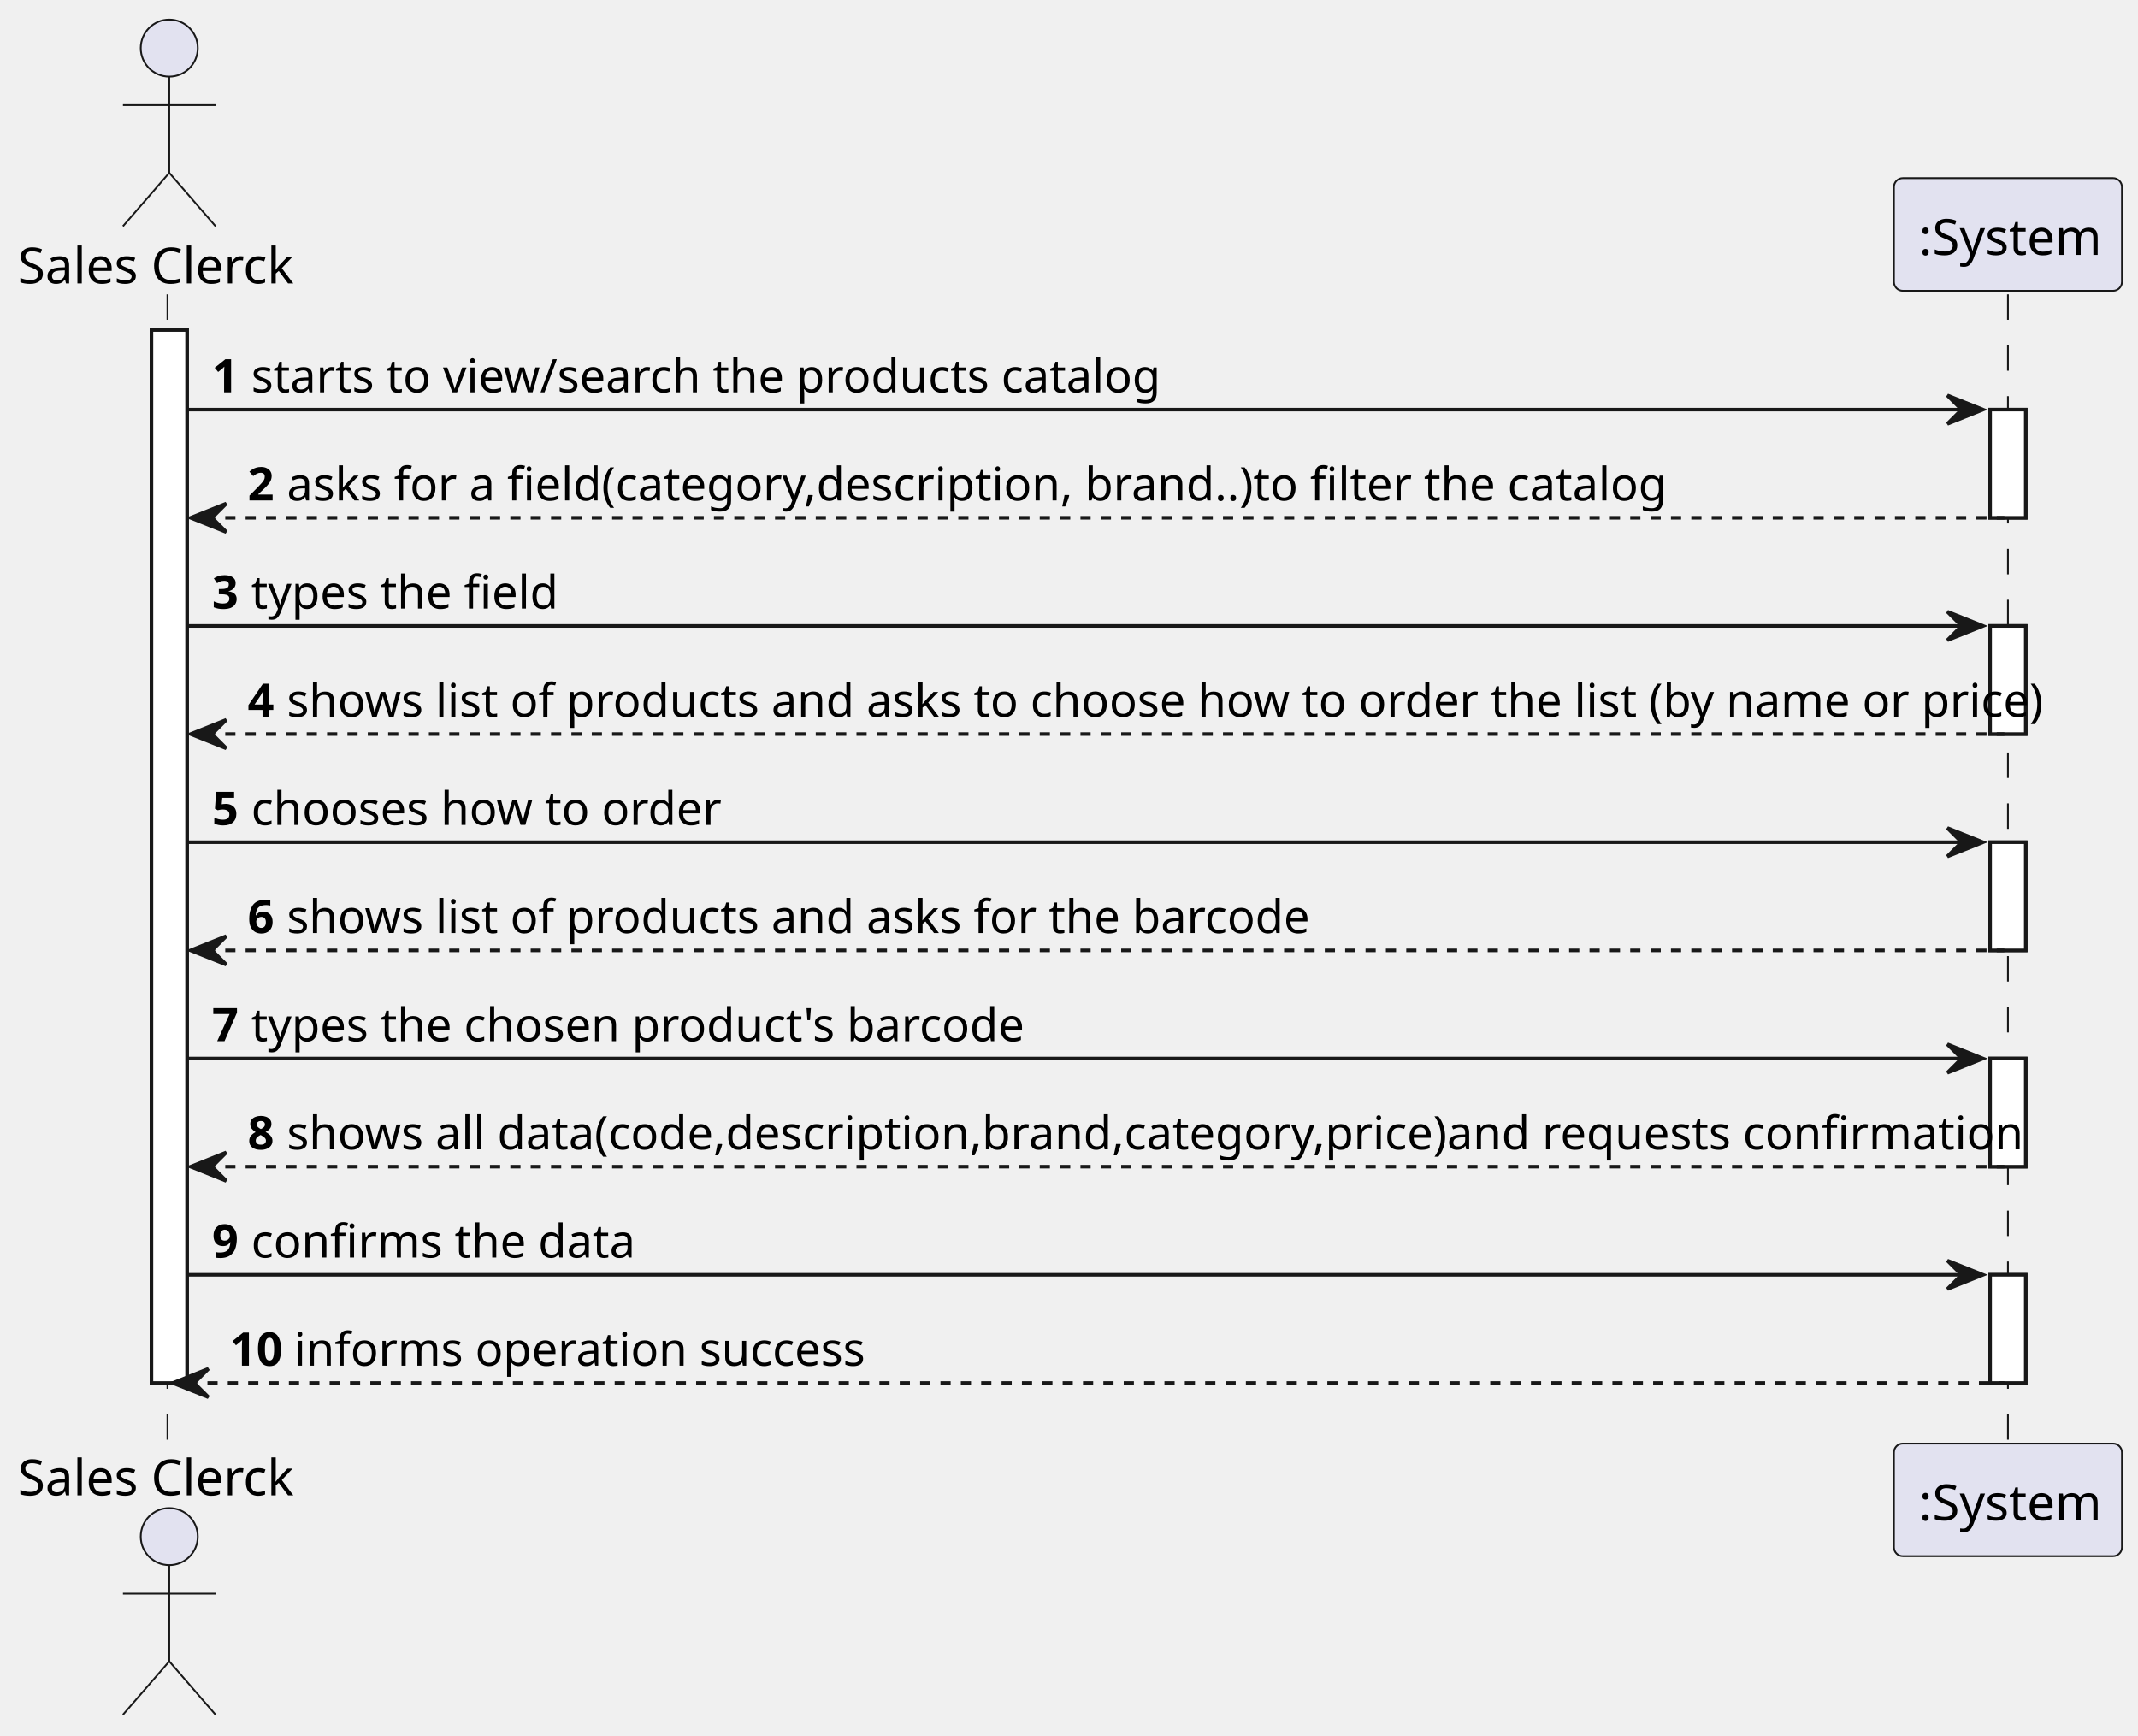
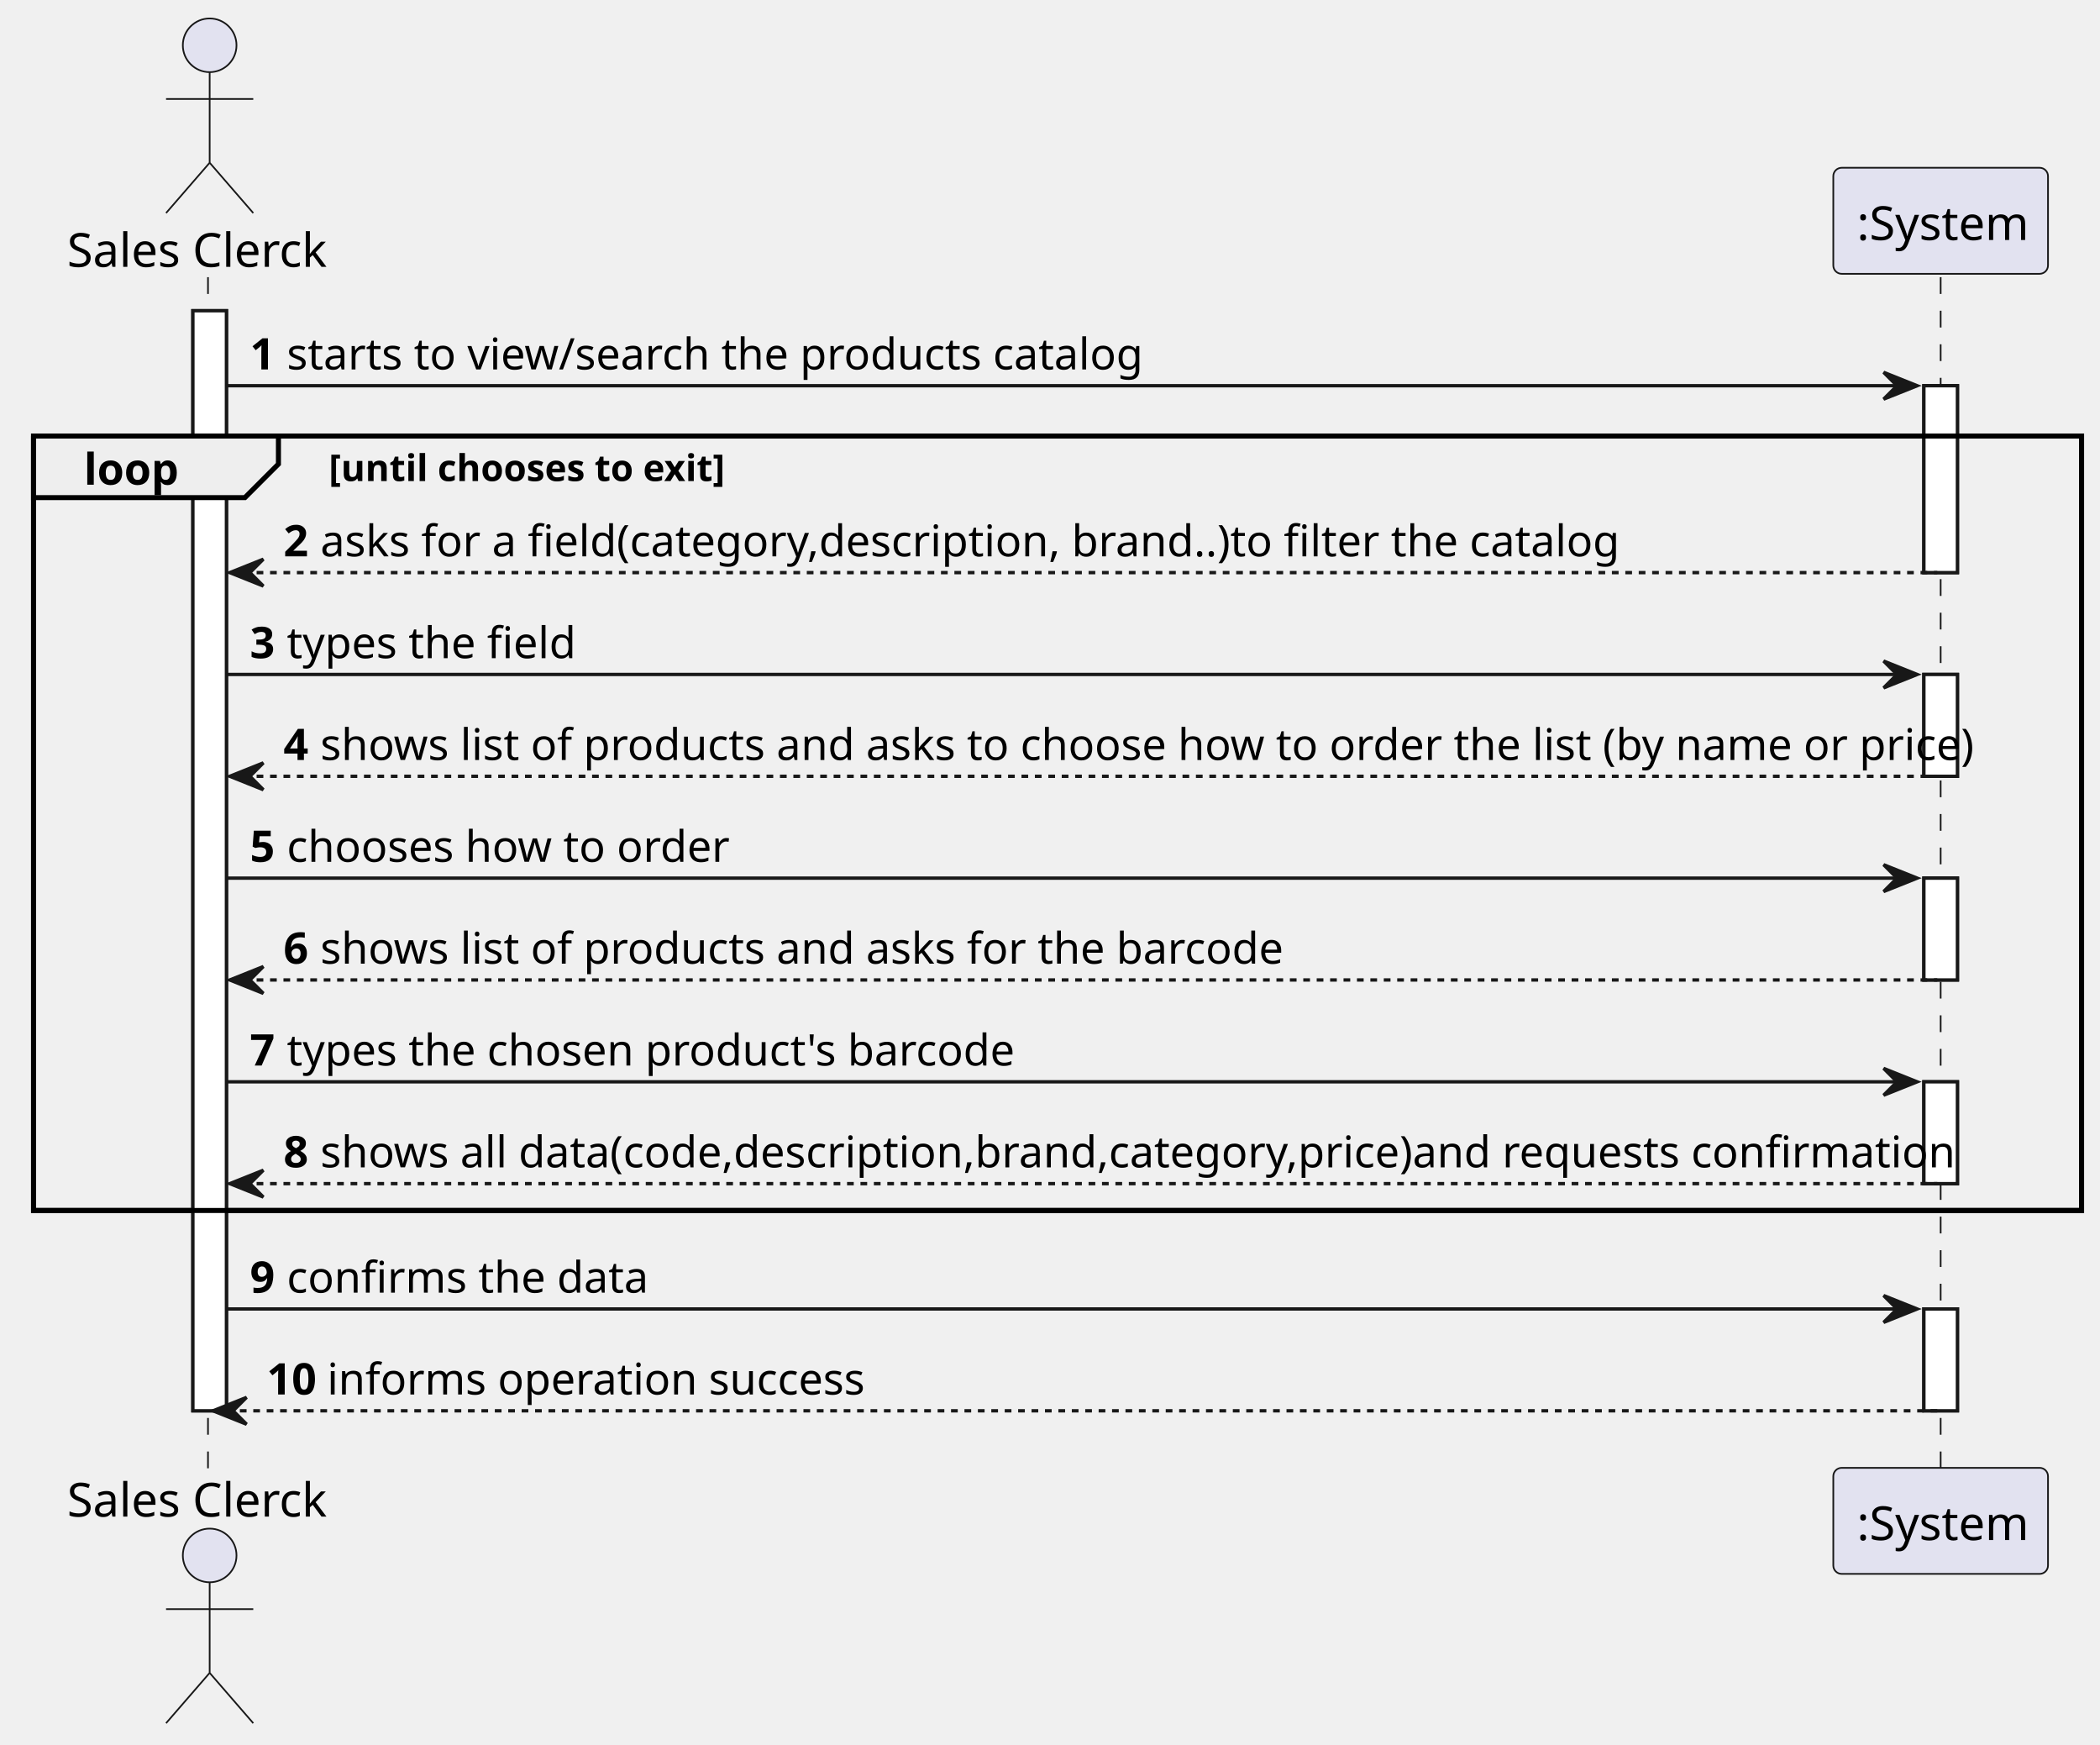
- <svg xmlns="http://www.w3.org/2000/svg" contentStyleType="text/css" height="341.6px" preserveAspectRatio="none" style="width:420px;height:341px;background:#FFFFFF;" version="1.1" viewBox="0 0 420 341" width="420.7px" zoomAndPan="magnify">
+ <svg xmlns="http://www.w3.org/2000/svg" contentStyleType="text/css" height="520px" preserveAspectRatio="none" style="width:626px;height:520px;background:#FFFFFF;" version="1.1" viewBox="0 0 626 520" width="626px" zoomAndPan="magnify">
  <defs />
  <g>
-     <rect fill="#FFFFFF" height="206.861" style="stroke:#181818;stroke-width:0.7;" width="7" x="29.75" y="64.827" />
-     <rect fill="#FFFFFF" height="21.246" style="stroke:#181818;stroke-width:0.7;" width="7" x="390.95" y="80.473" />
-     <rect fill="#FFFFFF" height="21.246" style="stroke:#181818;stroke-width:0.7;" width="7" x="390.95" y="122.965" />
-     <rect fill="#FFFFFF" height="21.246" style="stroke:#181818;stroke-width:0.7;" width="7" x="390.95" y="165.457" />
-     <rect fill="#FFFFFF" height="21.246" style="stroke:#181818;stroke-width:0.7;" width="7" x="390.95" y="207.949" />
-     <rect fill="#FFFFFF" height="21.246" style="stroke:#181818;stroke-width:0.7;" width="7" x="390.95" y="250.441" />
-     <line style="stroke:#181818;stroke-width:0.35;stroke-dasharray:5.0,5.0;" x1="32.9" x2="32.9" y1="57.827" y2="284.288" />
-     <line style="stroke:#181818;stroke-width:0.35;stroke-dasharray:5.0,5.0;" x1="394.45" x2="394.45" y1="57.827" y2="284.288" />
-     <text fill="#000000" font-family="sans-serif" font-size="9.8" lengthAdjust="spacing" textLength="55.3" x="3.5" y="55.673">Sales Clerck</text>
-     <ellipse cx="33.25" cy="9.45" fill="#E2E2F0" rx="5.6" ry="5.6" style="stroke:#181818;stroke-width:0.35;" />
-     <path d="M33.25,15.05 L33.25,33.95 M24.15,20.65 L42.35,20.65 M33.25,33.95 L24.15,44.45 M33.25,33.95 L42.35,44.45 " fill="none" style="stroke:#181818;stroke-width:0.35;" />
-     <text fill="#000000" font-family="sans-serif" font-size="9.8" lengthAdjust="spacing" textLength="55.3" x="3.5" y="293.761">Sales Clerck</text>
-     <ellipse cx="33.25" cy="301.864" fill="#E2E2F0" rx="5.6" ry="5.6" style="stroke:#181818;stroke-width:0.35;" />
-     <path d="M33.25,307.464 L33.25,326.364 M24.15,313.064 L42.35,313.064 M33.25,326.364 L24.15,336.864 M33.25,326.364 L42.35,336.864 " fill="none" style="stroke:#181818;stroke-width:0.35;" />
-     <rect fill="#E2E2F0" height="22.127" rx="1.75" ry="1.75" style="stroke:#181818;stroke-width:0.35;" width="44.8" x="372.05" y="35" />
-     <text fill="#000000" font-family="sans-serif" font-size="9.8" lengthAdjust="spacing" textLength="35" x="376.95" y="50.073">:System</text>
-     <rect fill="#E2E2F0" height="22.127" rx="1.75" ry="1.75" style="stroke:#181818;stroke-width:0.35;" width="44.8" x="372.05" y="283.587" />
-     <text fill="#000000" font-family="sans-serif" font-size="9.8" lengthAdjust="spacing" textLength="35" x="376.95" y="298.661">:System</text>
-     <rect fill="#FFFFFF" height="206.861" style="stroke:#181818;stroke-width:0.7;" width="7" x="29.75" y="64.827" />
-     <rect fill="#FFFFFF" height="21.246" style="stroke:#181818;stroke-width:0.7;" width="7" x="390.95" y="80.473" />
-     <rect fill="#FFFFFF" height="21.246" style="stroke:#181818;stroke-width:0.7;" width="7" x="390.95" y="122.965" />
-     <rect fill="#FFFFFF" height="21.246" style="stroke:#181818;stroke-width:0.7;" width="7" x="390.95" y="165.457" />
-     <rect fill="#FFFFFF" height="21.246" style="stroke:#181818;stroke-width:0.7;" width="7" x="390.95" y="207.949" />
-     <rect fill="#FFFFFF" height="21.246" style="stroke:#181818;stroke-width:0.7;" width="7" x="390.95" y="250.441" />
-     <polygon fill="#181818" points="382.55,77.673,389.55,80.473,382.55,83.273,385.35,80.473" style="stroke:#181818;stroke-width:0.7;" />
-     <line style="stroke:#181818;stroke-width:0.7;" x1="36.75" x2="386.75" y1="80.473" y2="80.473" />
-     <text fill="#000000" font-family="sans-serif" font-size="9.1" font-weight="bold" lengthAdjust="spacing" textLength="4.9" x="41.65" y="77.073">1</text>
-     <text fill="#000000" font-family="sans-serif" font-size="9.1" lengthAdjust="spacing" textLength="168.7" x="49.35" y="77.073">starts to view/search the products catalog</text>
-     <polygon fill="#181818" points="44.45,98.919,37.45,101.719,44.45,104.519,41.65,101.719" style="stroke:#181818;stroke-width:0.7;" />
-     <line style="stroke:#181818;stroke-width:0.7;stroke-dasharray:2.0,2.0;" x1="40.25" x2="393.75" y1="101.719" y2="101.719" />
-     <text fill="#000000" font-family="sans-serif" font-size="9.1" font-weight="bold" lengthAdjust="spacing" textLength="4.9" x="48.65" y="98.319">2</text>
-     <text fill="#000000" font-family="sans-serif" font-size="9.1" lengthAdjust="spacing" textLength="254.8" x="56.35" y="98.319">asks for a field(category,description, brand..)to filter the catalog</text>
-     <polygon fill="#181818" points="382.55,120.165,389.55,122.965,382.55,125.765,385.35,122.965" style="stroke:#181818;stroke-width:0.7;" />
-     <line style="stroke:#181818;stroke-width:0.7;" x1="36.75" x2="386.75" y1="122.965" y2="122.965" />
-     <text fill="#000000" font-family="sans-serif" font-size="9.1" font-weight="bold" lengthAdjust="spacing" textLength="4.9" x="41.65" y="119.565">3</text>
-     <text fill="#000000" font-family="sans-serif" font-size="9.1" lengthAdjust="spacing" textLength="56.7" x="49.35" y="119.565">types the field</text>
-     <polygon fill="#181818" points="44.45,141.411,37.45,144.211,44.45,147.011,41.65,144.211" style="stroke:#181818;stroke-width:0.7;" />
-     <line style="stroke:#181818;stroke-width:0.7;stroke-dasharray:2.0,2.0;" x1="40.25" x2="393.75" y1="144.211" y2="144.211" />
-     <text fill="#000000" font-family="sans-serif" font-size="9.1" font-weight="bold" lengthAdjust="spacing" textLength="4.9" x="48.65" y="140.811">4</text>
-     <text fill="#000000" font-family="sans-serif" font-size="9.1" lengthAdjust="spacing" textLength="329.7" x="56.35" y="140.811">shows list of products and asks to choose how to order the list (by name or price)</text>
-     <polygon fill="#181818" points="382.55,162.657,389.55,165.457,382.55,168.257,385.35,165.457" style="stroke:#181818;stroke-width:0.7;" />
-     <line style="stroke:#181818;stroke-width:0.7;" x1="36.75" x2="386.75" y1="165.457" y2="165.457" />
-     <text fill="#000000" font-family="sans-serif" font-size="9.1" font-weight="bold" lengthAdjust="spacing" textLength="4.9" x="41.65" y="162.058">5</text>
-     <text fill="#000000" font-family="sans-serif" font-size="9.1" lengthAdjust="spacing" textLength="86.8" x="49.35" y="162.058">chooses how to order</text>
-     <polygon fill="#181818" points="44.45,183.903,37.45,186.703,44.45,189.503,41.65,186.703" style="stroke:#181818;stroke-width:0.7;" />
-     <line style="stroke:#181818;stroke-width:0.7;stroke-dasharray:2.0,2.0;" x1="40.25" x2="393.75" y1="186.703" y2="186.703" />
-     <text fill="#000000" font-family="sans-serif" font-size="9.1" font-weight="bold" lengthAdjust="spacing" textLength="4.9" x="48.65" y="183.304">6</text>
-     <text fill="#000000" font-family="sans-serif" font-size="9.1" lengthAdjust="spacing" textLength="191.1" x="56.35" y="183.304">shows list of products and asks for the barcode</text>
-     <polygon fill="#181818" points="382.55,205.149,389.55,207.949,382.55,210.749,385.35,207.949" style="stroke:#181818;stroke-width:0.7;" />
-     <line style="stroke:#181818;stroke-width:0.7;" x1="36.75" x2="386.75" y1="207.949" y2="207.949" />
-     <text fill="#000000" font-family="sans-serif" font-size="9.1" font-weight="bold" lengthAdjust="spacing" textLength="4.9" x="41.65" y="204.55">7</text>
-     <text fill="#000000" font-family="sans-serif" font-size="9.1" lengthAdjust="spacing" textLength="144.2" x="49.35" y="204.55">types the chosen product's barcode</text>
-     <polygon fill="#181818" points="44.45,226.395,37.45,229.195,44.45,231.995,41.65,229.195" style="stroke:#181818;stroke-width:0.7;" />
-     <line style="stroke:#181818;stroke-width:0.7;stroke-dasharray:2.0,2.0;" x1="40.25" x2="393.75" y1="229.195" y2="229.195" />
-     <text fill="#000000" font-family="sans-serif" font-size="9.1" font-weight="bold" lengthAdjust="spacing" textLength="4.9" x="48.65" y="225.796">8</text>
-     <text fill="#000000" font-family="sans-serif" font-size="9.1" lengthAdjust="spacing" textLength="319.9" x="56.35" y="225.796">shows all data(code,description,brand,category,price)and requests confirmation</text>
-     <polygon fill="#181818" points="382.55,247.641,389.55,250.441,382.55,253.241,385.35,250.441" style="stroke:#181818;stroke-width:0.7;" />
-     <line style="stroke:#181818;stroke-width:0.7;" x1="36.75" x2="386.75" y1="250.441" y2="250.441" />
-     <text fill="#000000" font-family="sans-serif" font-size="9.1" font-weight="bold" lengthAdjust="spacing" textLength="4.9" x="41.65" y="247.042">9</text>
-     <text fill="#000000" font-family="sans-serif" font-size="9.1" lengthAdjust="spacing" textLength="70" x="49.35" y="247.042">confirms the data</text>
-     <polygon fill="#181818" points="40.95,268.887,33.95,271.688,40.95,274.488,38.15,271.688" style="stroke:#181818;stroke-width:0.7;" />
-     <line style="stroke:#181818;stroke-width:0.7;stroke-dasharray:2.0,2.0;" x1="36.75" x2="393.75" y1="271.688" y2="271.688" />
-     <text fill="#000000" font-family="sans-serif" font-size="9.1" font-weight="bold" lengthAdjust="spacing" textLength="9.8" x="45.15" y="268.288">10</text>
-     <text fill="#000000" font-family="sans-serif" font-size="9.1" lengthAdjust="spacing" textLength="106.4" x="57.75" y="268.288">informs operation success</text>
+     <rect fill="#FFFFFF" height="327.867" style="stroke:#181818;stroke-width:1.0;" width="10" x="57.5" y="92.609" />
+     <rect fill="#FFFFFF" height="55.703" style="stroke:#181818;stroke-width:1.0;" width="10" x="573.5" y="114.961" />
+     <rect fill="#FFFFFF" height="30.352" style="stroke:#181818;stroke-width:1.0;" width="10" x="573.5" y="201.016" />
+     <rect fill="#FFFFFF" height="30.352" style="stroke:#181818;stroke-width:1.0;" width="10" x="573.5" y="261.719" />
+     <rect fill="#FFFFFF" height="30.352" style="stroke:#181818;stroke-width:1.0;" width="10" x="573.5" y="322.422" />
+     <rect fill="#FFFFFF" height="30.352" style="stroke:#181818;stroke-width:1.0;" width="10" x="573.5" y="390.125" />
+     <rect height="230.812" style="stroke:#000000;stroke-width:1.5;fill:none;" width="610.5" x="10" y="129.961" />
+     <line style="stroke:#181818;stroke-width:0.5;fill:none;stroke-dasharray:5.0,5.0;" x1="62" x2="62" y1="82.609" y2="438.477" />
+     <line style="stroke:#181818;stroke-width:0.5;fill:none;stroke-dasharray:5.0,5.0;" x1="578.5" x2="578.5" y1="82.609" y2="438.477" />
+     <text fill="#000000" font-family="sans-serif" font-size="14" lengthAdjust="spacing" textLength="79" x="20" y="79.533">Sales Clerck</text>
+     <ellipse cx="62.5" cy="13.5" fill="#E2E2F0" rx="8" ry="8" style="stroke:#181818;stroke-width:0.5;" />
+     <path d="M62.5,21.5 L62.5,48.5 M49.5,29.5 L75.5,29.5 M62.5,48.5 L49.5,63.5 M62.5,48.5 L75.5,63.5 " fill="none" style="stroke:#181818;stroke-width:0.5;" />
+     <text fill="#000000" font-family="sans-serif" font-size="14" lengthAdjust="spacing" textLength="79" x="20" y="452.01">Sales Clerck</text>
+     <ellipse cx="62.5" cy="463.586" fill="#E2E2F0" rx="8" ry="8" style="stroke:#181818;stroke-width:0.5;" />
+     <path d="M62.5,471.586 L62.5,498.586 M49.5,479.586 L75.5,479.586 M62.5,498.586 L49.5,513.586 M62.5,498.586 L75.5,513.586 " fill="none" style="stroke:#181818;stroke-width:0.5;" />
+     <rect fill="#E2E2F0" height="31.609" rx="2.5" ry="2.5" style="stroke:#181818;stroke-width:0.5;" width="64" x="546.5" y="50" />
+     <text fill="#000000" font-family="sans-serif" font-size="14" lengthAdjust="spacing" textLength="50" x="553.5" y="71.533">:System</text>
+     <rect fill="#E2E2F0" height="31.609" rx="2.5" ry="2.5" style="stroke:#181818;stroke-width:0.5;" width="64" x="546.5" y="437.477" />
+     <text fill="#000000" font-family="sans-serif" font-size="14" lengthAdjust="spacing" textLength="50" x="553.5" y="459.01">:System</text>
+     <rect fill="#FFFFFF" height="327.867" style="stroke:#181818;stroke-width:1.0;" width="10" x="57.5" y="92.609" />
+     <rect fill="#FFFFFF" height="55.703" style="stroke:#181818;stroke-width:1.0;" width="10" x="573.5" y="114.961" />
+     <rect fill="#FFFFFF" height="30.352" style="stroke:#181818;stroke-width:1.0;" width="10" x="573.5" y="201.016" />
+     <rect fill="#FFFFFF" height="30.352" style="stroke:#181818;stroke-width:1.0;" width="10" x="573.5" y="261.719" />
+     <rect fill="#FFFFFF" height="30.352" style="stroke:#181818;stroke-width:1.0;" width="10" x="573.5" y="322.422" />
+     <rect fill="#FFFFFF" height="30.352" style="stroke:#181818;stroke-width:1.0;" width="10" x="573.5" y="390.125" />
+     <polygon fill="#181818" points="561.5,110.961,571.5,114.961,561.5,118.961,565.5,114.961" style="stroke:#181818;stroke-width:1.0;" />
+     <line style="stroke:#181818;stroke-width:1.0;" x1="67.5" x2="567.5" y1="114.961" y2="114.961" />
+     <text fill="#000000" font-family="sans-serif" font-size="13" font-weight="bold" lengthAdjust="spacing" textLength="7" x="74.5" y="110.105">1</text>
+     <text fill="#000000" font-family="sans-serif" font-size="13" lengthAdjust="spacing" textLength="241" x="85.5" y="110.105">starts to view/search the products catalog</text>
+     <path d="M10,129.961 L83,129.961 L83,138.312 L73,148.312 L10,148.312 L10,129.961 " fill="#EEEEEE" style="stroke:#000000;stroke-width:1.5;" />
+     <rect fill="none" height="230.812" style="stroke:#000000;stroke-width:1.5;" width="610.5" x="10" y="129.961" />
+     <text fill="#000000" font-family="sans-serif" font-size="13" font-weight="bold" lengthAdjust="spacing" textLength="28" x="25" y="144.456">loop</text>
+     <text fill="#000000" font-family="sans-serif" font-size="11" font-weight="bold" lengthAdjust="spacing" textLength="120" x="98" y="143.38">[until chooses to exit]</text>
+     <polygon fill="#181818" points="78.5,166.664,68.5,170.664,78.5,174.664,74.5,170.664" style="stroke:#181818;stroke-width:1.0;" />
+     <line style="stroke:#181818;stroke-width:1.0;stroke-dasharray:2.0,2.0;" x1="72.5" x2="577.5" y1="170.664" y2="170.664" />
+     <text fill="#000000" font-family="sans-serif" font-size="13" font-weight="bold" lengthAdjust="spacing" textLength="7" x="84.5" y="165.808">2</text>
+     <text fill="#000000" font-family="sans-serif" font-size="13" lengthAdjust="spacing" textLength="364" x="95.5" y="165.808">asks for a field(category,description, brand..)to filter the catalog</text>
+     <polygon fill="#181818" points="561.5,197.016,571.5,201.016,561.5,205.016,565.5,201.016" style="stroke:#181818;stroke-width:1.0;" />
+     <line style="stroke:#181818;stroke-width:1.0;" x1="67.5" x2="567.5" y1="201.016" y2="201.016" />
+     <text fill="#000000" font-family="sans-serif" font-size="13" font-weight="bold" lengthAdjust="spacing" textLength="7" x="74.5" y="196.159">3</text>
+     <text fill="#000000" font-family="sans-serif" font-size="13" lengthAdjust="spacing" textLength="81" x="85.5" y="196.159">types the field</text>
+     <polygon fill="#181818" points="78.5,227.367,68.5,231.367,78.5,235.367,74.5,231.367" style="stroke:#181818;stroke-width:1.0;" />
+     <line style="stroke:#181818;stroke-width:1.0;stroke-dasharray:2.0,2.0;" x1="72.5" x2="577.5" y1="231.367" y2="231.367" />
+     <text fill="#000000" font-family="sans-serif" font-size="13" font-weight="bold" lengthAdjust="spacing" textLength="7" x="84.5" y="226.511">4</text>
+     <text fill="#000000" font-family="sans-serif" font-size="13" lengthAdjust="spacing" textLength="471" x="95.5" y="226.511">shows list of products and asks to choose how to order the list (by name or price)</text>
+     <polygon fill="#181818" points="561.5,257.719,571.5,261.719,561.5,265.719,565.5,261.719" style="stroke:#181818;stroke-width:1.0;" />
+     <line style="stroke:#181818;stroke-width:1.0;" x1="67.5" x2="567.5" y1="261.719" y2="261.719" />
+     <text fill="#000000" font-family="sans-serif" font-size="13" font-weight="bold" lengthAdjust="spacing" textLength="7" x="74.5" y="256.862">5</text>
+     <text fill="#000000" font-family="sans-serif" font-size="13" lengthAdjust="spacing" textLength="124" x="85.5" y="256.862">chooses how to order</text>
+     <polygon fill="#181818" points="78.5,288.07,68.5,292.07,78.5,296.07,74.5,292.07" style="stroke:#181818;stroke-width:1.0;" />
+     <line style="stroke:#181818;stroke-width:1.0;stroke-dasharray:2.0,2.0;" x1="72.5" x2="577.5" y1="292.07" y2="292.07" />
+     <text fill="#000000" font-family="sans-serif" font-size="13" font-weight="bold" lengthAdjust="spacing" textLength="7" x="84.5" y="287.214">6</text>
+     <text fill="#000000" font-family="sans-serif" font-size="13" lengthAdjust="spacing" textLength="273" x="95.5" y="287.214">shows list of products and asks for the barcode</text>
+     <polygon fill="#181818" points="561.5,318.422,571.5,322.422,561.5,326.422,565.5,322.422" style="stroke:#181818;stroke-width:1.0;" />
+     <line style="stroke:#181818;stroke-width:1.0;" x1="67.5" x2="567.5" y1="322.422" y2="322.422" />
+     <text fill="#000000" font-family="sans-serif" font-size="13" font-weight="bold" lengthAdjust="spacing" textLength="7" x="74.5" y="317.565">7</text>
+     <text fill="#000000" font-family="sans-serif" font-size="13" lengthAdjust="spacing" textLength="206" x="85.5" y="317.565">types the chosen product's barcode</text>
+     <polygon fill="#181818" points="78.5,348.773,68.5,352.773,78.5,356.773,74.5,352.773" style="stroke:#181818;stroke-width:1.0;" />
+     <line style="stroke:#181818;stroke-width:1.0;stroke-dasharray:2.0,2.0;" x1="72.5" x2="577.5" y1="352.773" y2="352.773" />
+     <text fill="#000000" font-family="sans-serif" font-size="13" font-weight="bold" lengthAdjust="spacing" textLength="7" x="84.5" y="347.917">8</text>
+     <text fill="#000000" font-family="sans-serif" font-size="13" lengthAdjust="spacing" textLength="457" x="95.5" y="347.917">shows all data(code,description,brand,category,price)and requests confirmation</text>
+     <polygon fill="#181818" points="561.5,386.125,571.5,390.125,561.5,394.125,565.5,390.125" style="stroke:#181818;stroke-width:1.0;" />
+     <line style="stroke:#181818;stroke-width:1.0;" x1="67.5" x2="567.5" y1="390.125" y2="390.125" />
+     <text fill="#000000" font-family="sans-serif" font-size="13" font-weight="bold" lengthAdjust="spacing" textLength="7" x="74.5" y="385.269">9</text>
+     <text fill="#000000" font-family="sans-serif" font-size="13" lengthAdjust="spacing" textLength="100" x="85.5" y="385.269">confirms the data</text>
+     <polygon fill="#181818" points="73.5,416.477,63.5,420.477,73.5,424.477,69.5,420.477" style="stroke:#181818;stroke-width:1.0;" />
+     <line style="stroke:#181818;stroke-width:1.0;stroke-dasharray:2.0,2.0;" x1="67.5" x2="577.5" y1="420.477" y2="420.477" />
+     <text fill="#000000" font-family="sans-serif" font-size="13" font-weight="bold" lengthAdjust="spacing" textLength="14" x="79.5" y="415.62">10</text>
+     <text fill="#000000" font-family="sans-serif" font-size="13" lengthAdjust="spacing" textLength="152" x="97.5" y="415.62">informs operation success</text>
  </g>
</svg>
